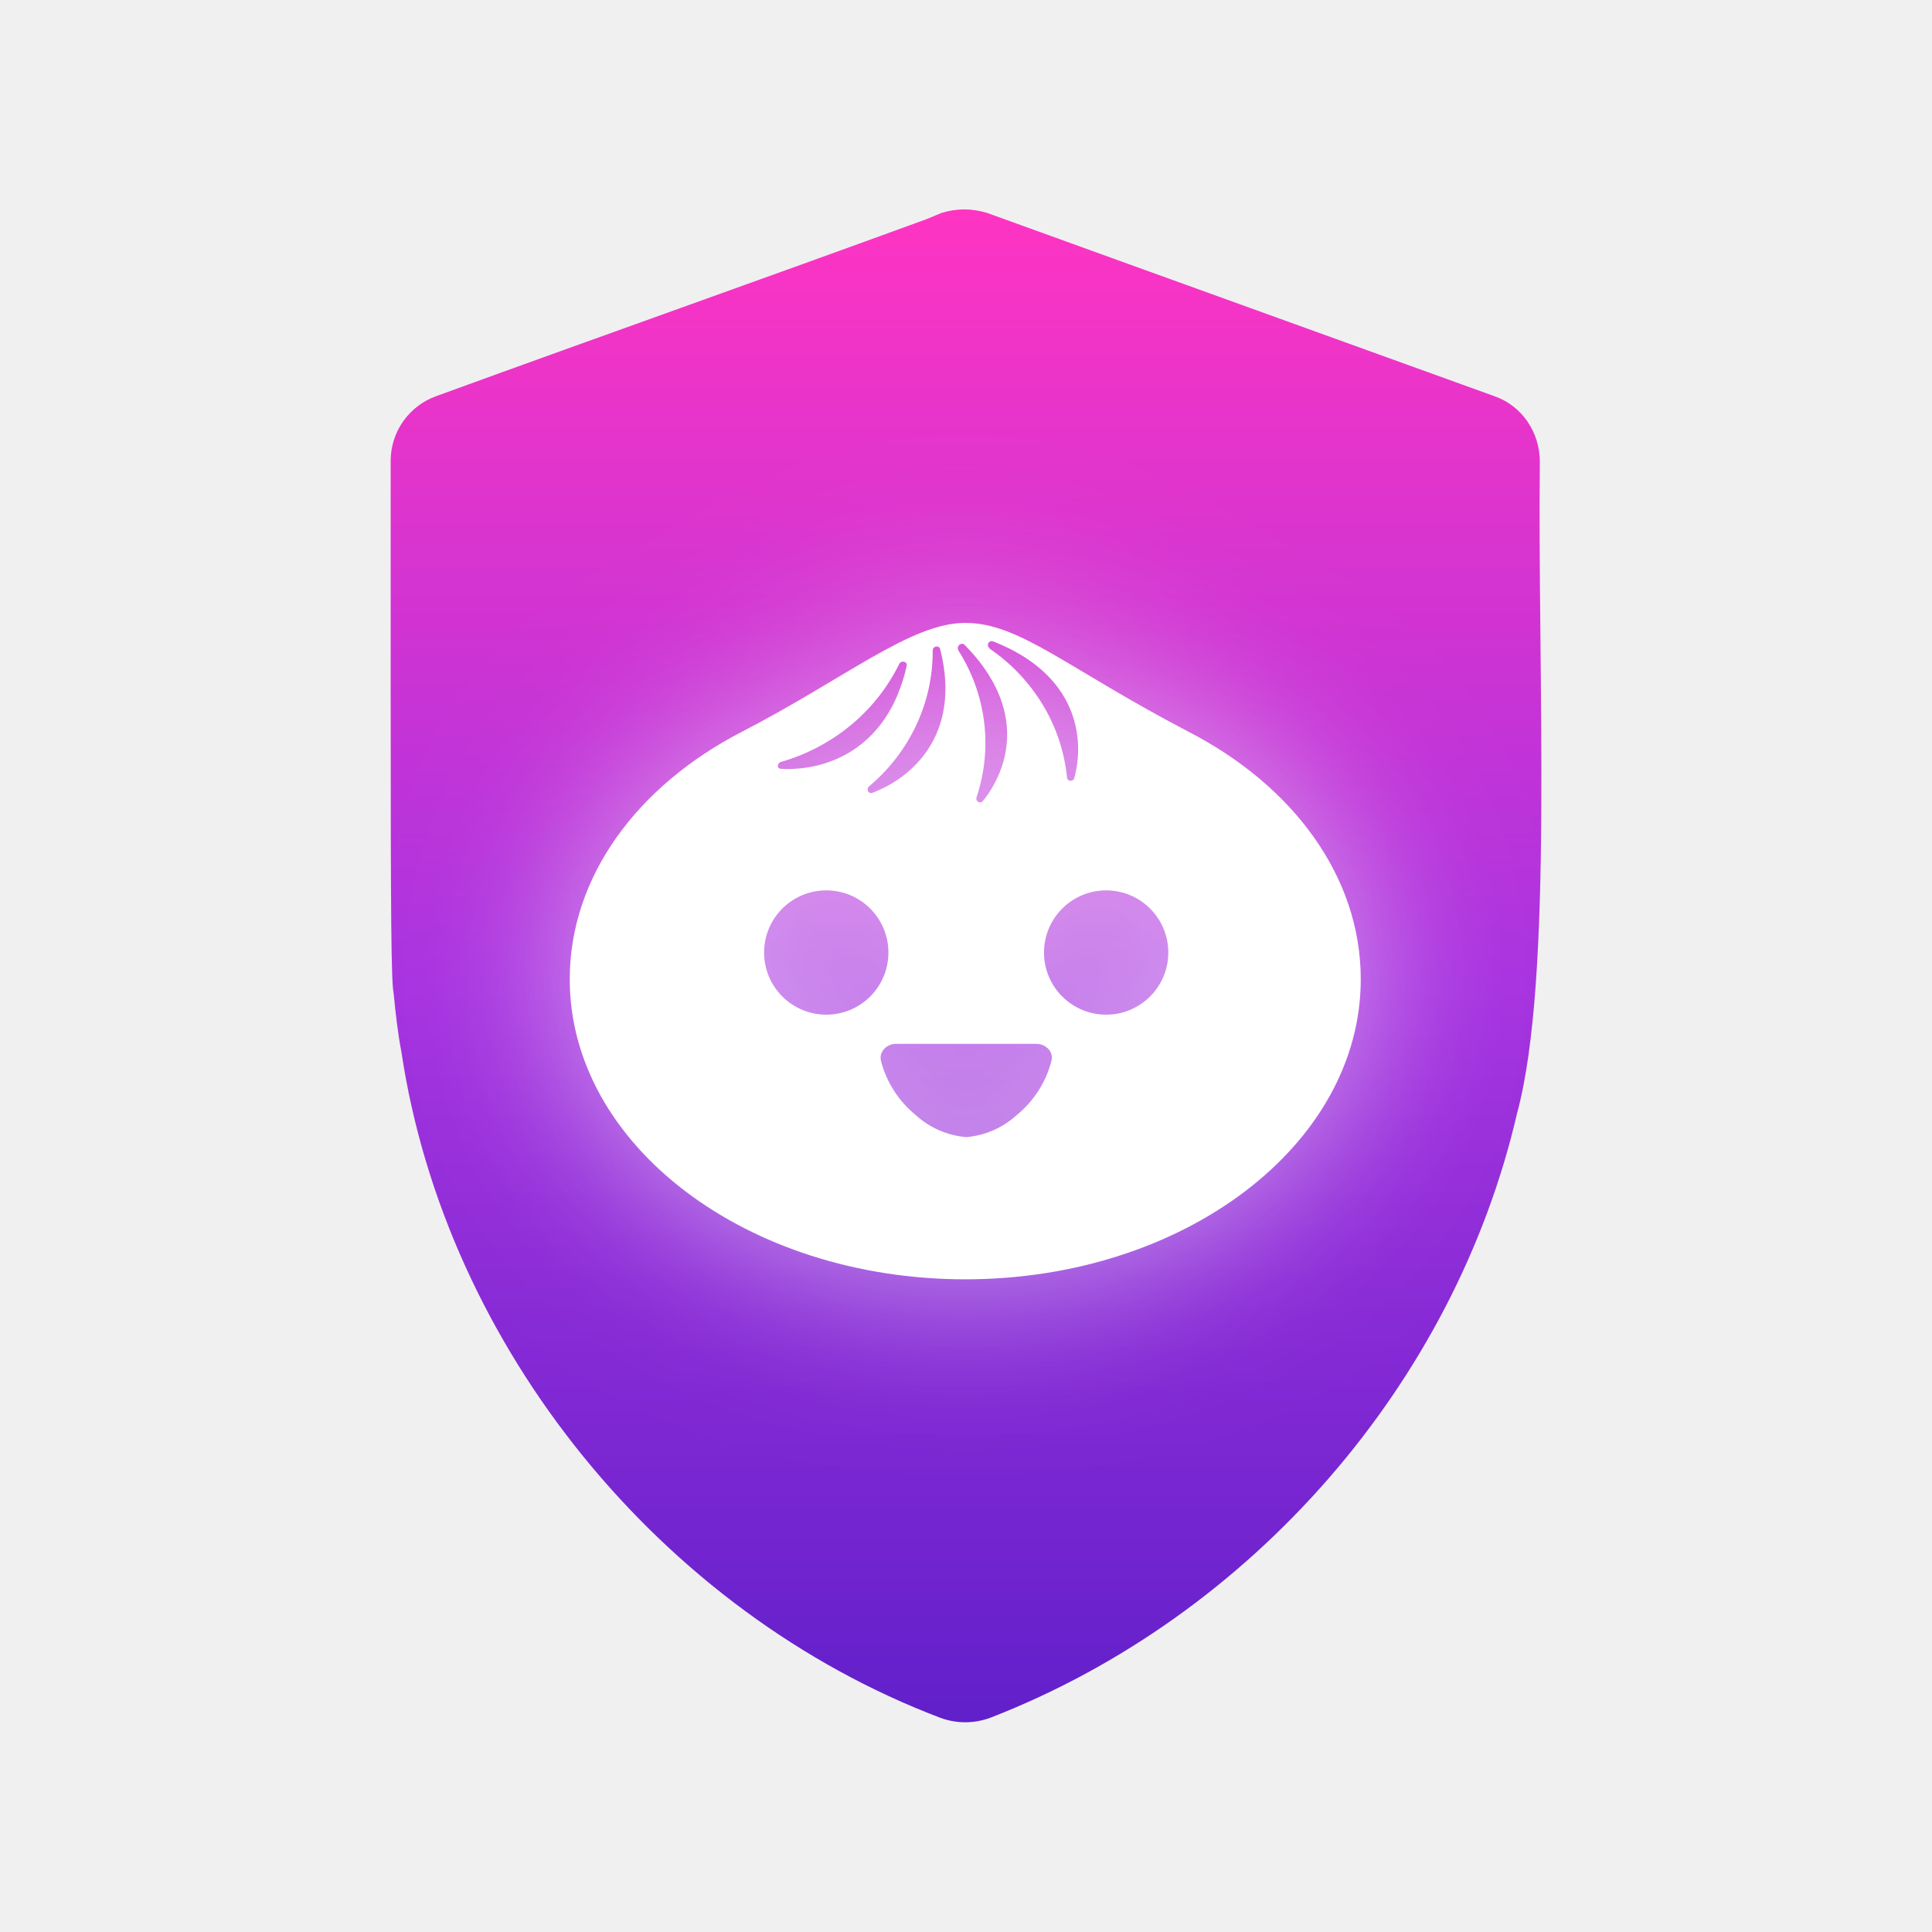
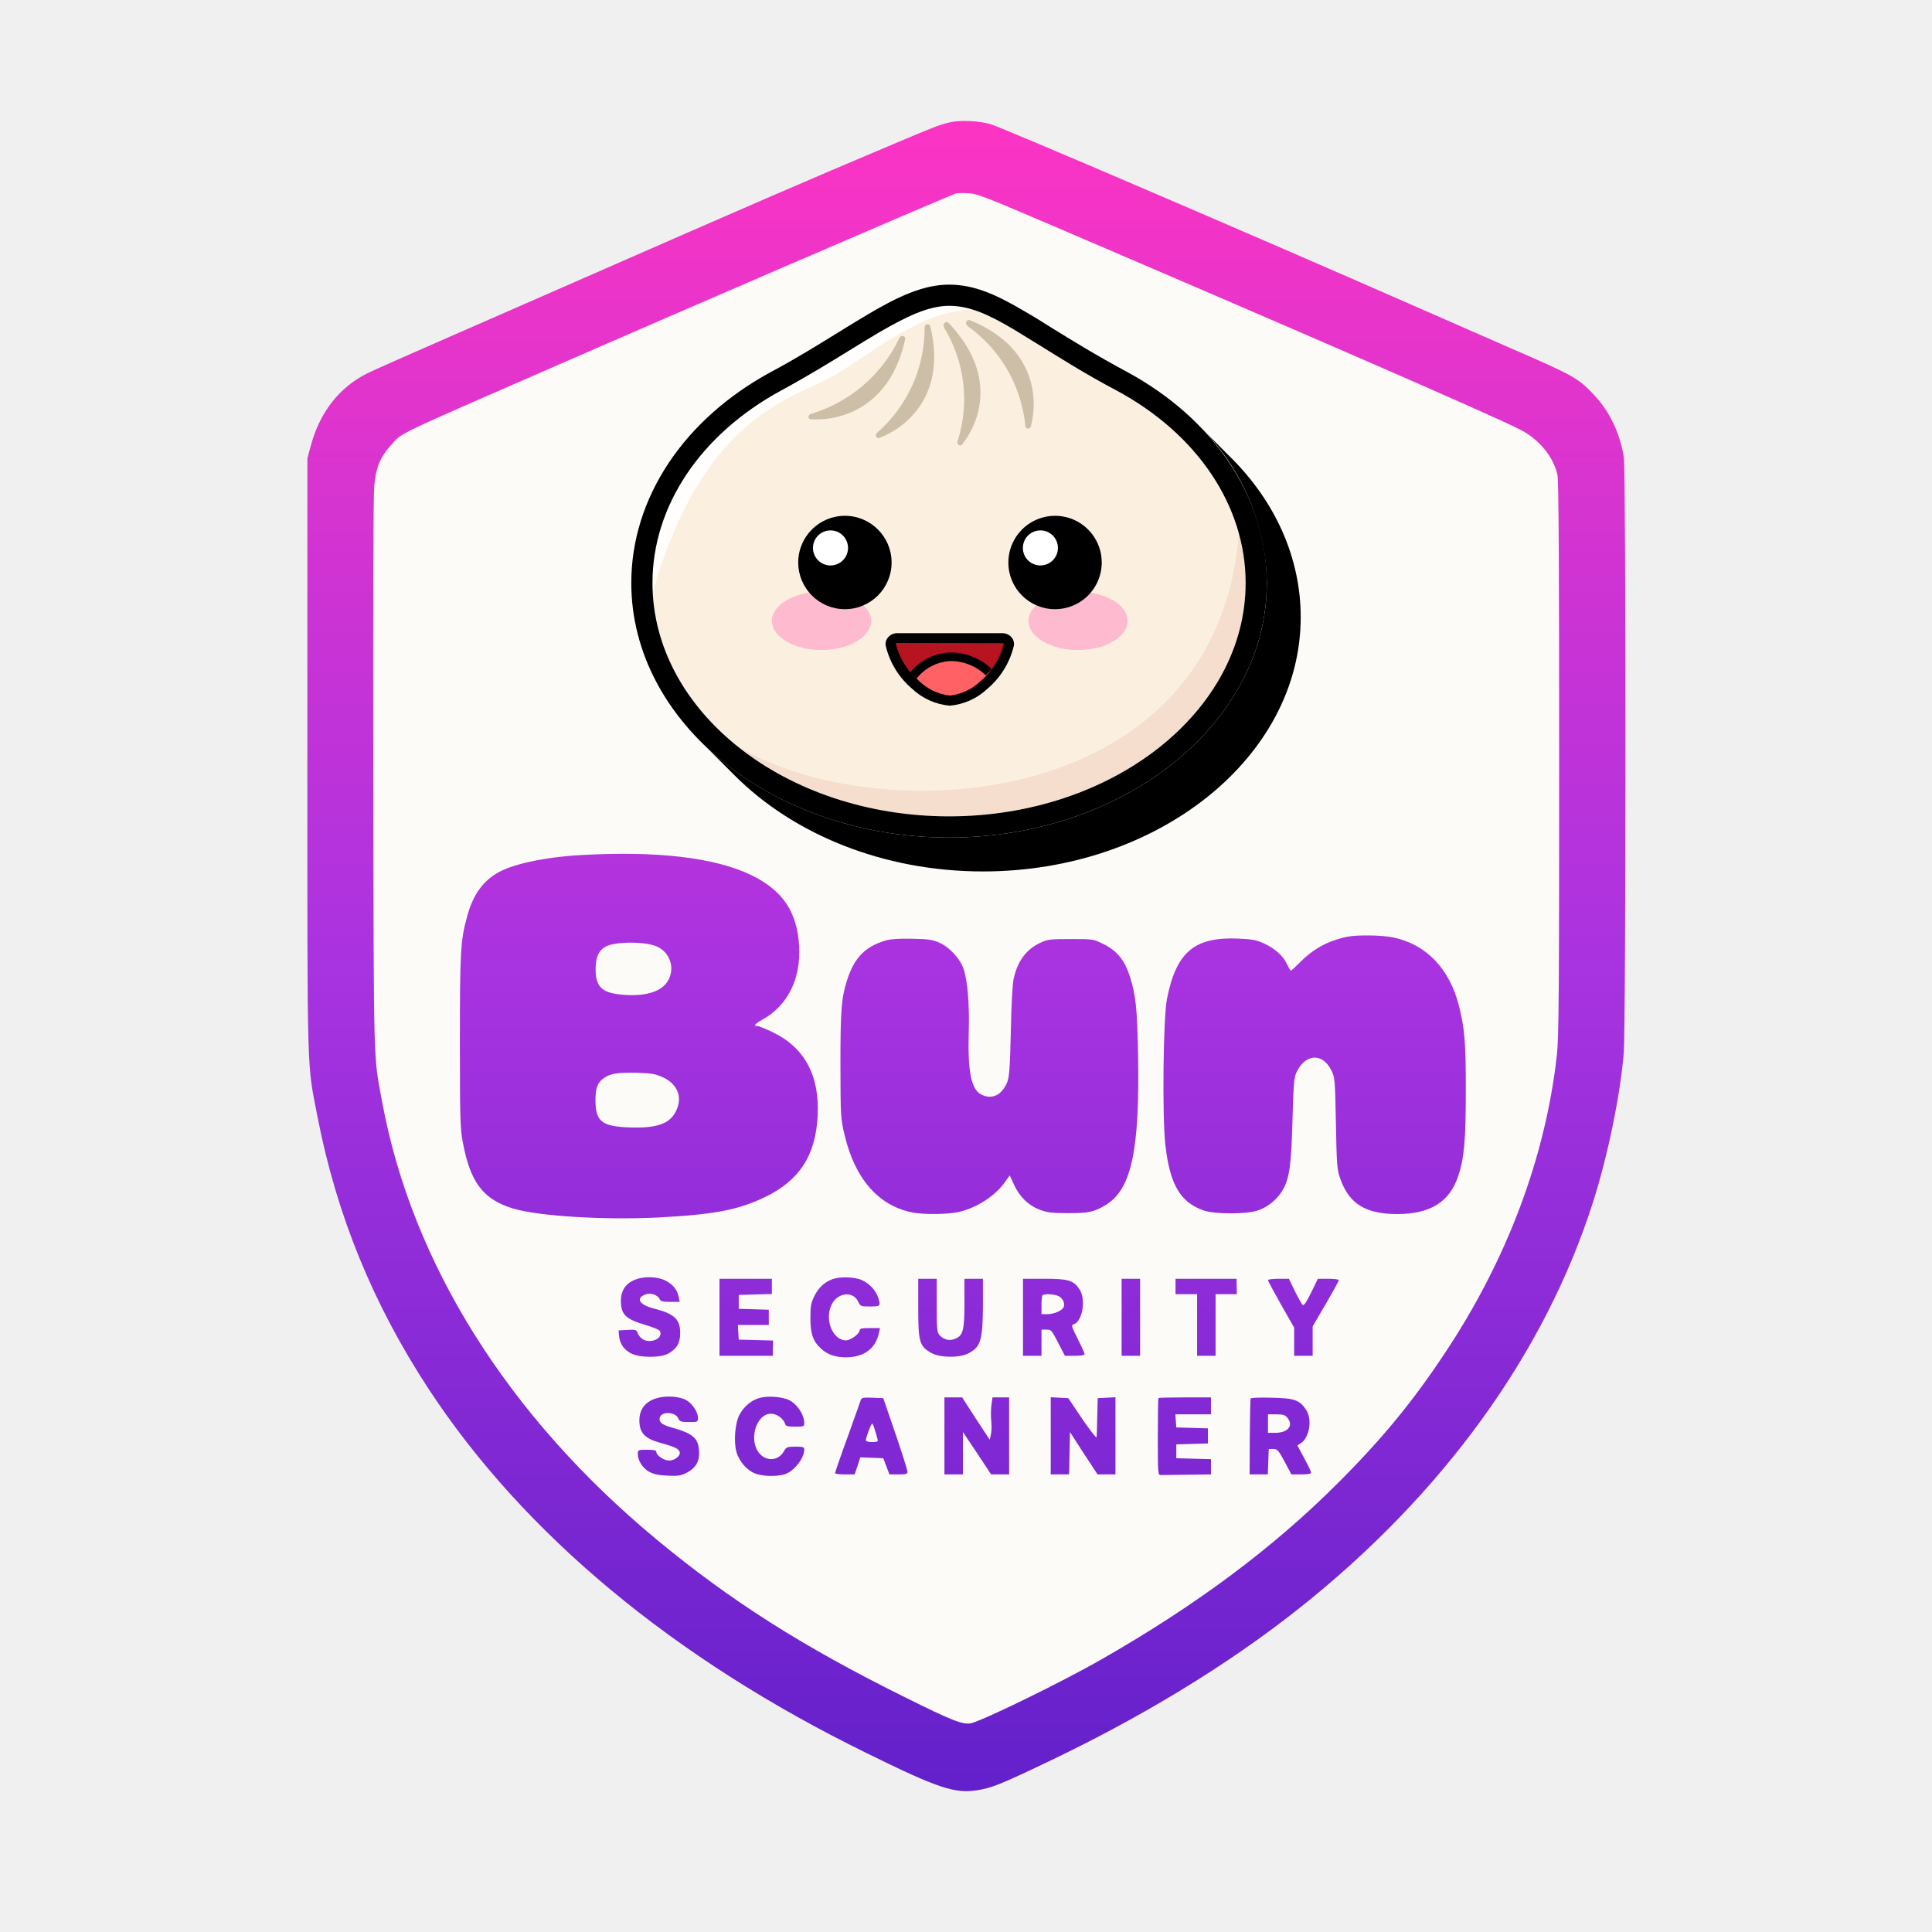
- <svg xmlns="http://www.w3.org/2000/svg" viewBox="-6.527 2.221 32.279 32.279" role="img" aria-label="Socket Bun Security Scanner">
+ <svg xmlns="http://www.w3.org/2000/svg" aria-label="Bun Security Scanner — socket labs" viewBox="0 0 1254 1254">
  <defs>
-     <filter id="bun-glow" x="-60%" y="-60%" width="220%" height="220%">
-       <feGaussianBlur stdDeviation="1.4" />
-     </filter>
-     <linearGradient id="socket-shield-grad" x1="9.6" y1="5.7" x2="9.6" y2="31.5" gradientUnits="userSpaceOnUse">
-       <stop offset="0" stop-color="#FF34C2" />
-       <stop offset=".5" stop-color="#A833E0" />
-       <stop offset="1" stop-color="#5E1FC9" />
+     <linearGradient id="a" x1="0" x2="0" y1="11940" y2="540" gradientUnits="userSpaceOnUse">
+       <stop offset="0" stop-color="#ff34c2" />
+       <stop offset=".5" stop-color="#a833e0" />
+       <stop offset="1" stop-color="#5e1fc9" />
    </linearGradient>
-     <clipPath id="shield-clip">
-       <path d="M18.44 8.84c.46.16.76.6.76 1.1-.04 3.58.23 8.63-.38 10.88-1.04 4.5-4.42 8.4-8.8 10.1a1.2 1.2 0 0 1-.84 0C4.52 29.15.92 24.73.18 19.8c-.06-.31-.1-.67-.13-.98-.04-.2-.05-1.14-.05-5.17V9.91a1.15 1.15 0 0 1 .76-1.07c2.8-1.02 5.38-1.93 8.2-2.96l.24-.1q.38-.12.77 0l2.24.81z" />
-     </clipPath>
-     <path id="bun-body" d="M116.8 65.08c0 23.467-25.072 42.49-56 42.49s-56-19.023-56-42.49c0-14.55 9.6-27.401 24.352-35.023C43.904 22.435 53.088 14.628 60.8 14.628S75.104 21 92.448 30.058C107.2 37.677 116.8 50.53 116.8 65.08Z" />
-     <mask id="bun-face">
-       <rect x="-10" y="0" width="50" height="40" fill="#fff" />
-       <g transform="translate(9.6 18.1) scale(0.118) translate(-60.8 -61)" fill="#000">
-         <circle cx="41.12" cy="61.3" r="8.8" />
-         <circle cx="80.75" cy="61.3" r="8.8" />
-         <path d="M60.944 87.436a12.078 12.078 0 0 1-7.12-3.086c-2.477-2.02-4.22-4.75-4.976-7.791-.054-.27-.045-.55.027-.817a1.83 1.83 0 0 1 .389-.726 2.25 2.25 0 0 1 .81-.595 2.32 2.32 0 0 1 .998-.192h19.744c.343-.007.683.06.996.196a2.3 2.3 0 0 1 .812.591c.182.212.313.46.382.728.07.267.076.545.018.815-.756 3.042-2.5 5.771-4.976 7.791a12.078 12.078 0 0 1-7.104 3.086z" />
-         <path d="M56.192 18.532A24.553 24.553 0 0 1 53.867 29.1a25.407 25.407 0 0 1-6.683 8.671c-.448.386-.096 1.127.48.91 5.392-2.02 12.672-8.068 9.6-20.272-.128-.695-1.072-.51-1.072.123z" />
-         <path d="M59.824 18.532a24.474 24.474 0 0 1 3.646 10.12c.445 3.587.08 7.224-1.07 10.662-.192.54.496 1.003.88.556 3.504-4.32 6.56-12.899-2.592-22.156-.464-.4-1.184.216-.864.756z" />
-         <path d="M64.24 18.27a25.702 25.702 0 0 1 7.521 7.925A24.71 24.71 0 0 1 75.2 36.414c-.016.13.02.26.101.365a.543.543 0 0 0 .718.117.509.509 0 0 0 .221-.313c1.472-5.384.64-14.564-11.472-19.332-.64-.246-1.056.587-.528.957z" />
-         <path d="M34.704 34.315a27.418 27.418 0 0 0 9.91-5.222 26.262 26.262 0 0 0 6.842-8.663c.288-.556 1.2-.34 1.056.277-2.768 12.343-12.032 14.92-17.792 14.58-.608.016-.592-.802-.016-.972z" />
-       </g>
-     </mask>
  </defs>
-   <path fill="url(#socket-shield-grad)" d="M18.44 8.84c.46.16.76.6.76 1.1-.04 3.58.23 8.63-.38 10.88-1.04 4.5-4.42 8.4-8.8 10.1a1.2 1.2 0 0 1-.84 0C4.52 29.15.92 24.73.18 19.8c-.06-.31-.1-.67-.13-.98-.04-.2-.05-1.14-.05-5.17V9.91a1.15 1.15 0 0 1 .76-1.07c2.8-1.02 5.38-1.93 8.2-2.96l.24-.1q.38-.12.77 0l2.24.81z" />
-   <g clip-path="url(#shield-clip)">
-     <g filter="url(#bun-glow)" opacity=".55">
-       <g mask="url(#bun-face)">
-         <use href="#bun-body" fill="#fff" transform="translate(9.6 18.1) scale(0.118) translate(-60.8 -61)" />
-       </g>
-     </g>
+   <path fill="#fcfbf8" d="M616.5 79.4c-6.8 1.6-9.6 2.7-35.9 13.8-59.3 25-94.8 40.4-208.6 90.3-18.4 8.1-54.5 23.9-80.2 35.1s-49.8 21.9-53.6 23.8c-18 9.1-30.5 25-36.4 46.6l-2.3 8.5v193c0 213.9-.4 198.2 6.6 234.5 12.4 63.8 36.1 121.7 72.4 177 61.8 93.9 158.7 174.5 284 235.9 46.3 22.8 57.2 26.4 71.7 24.1 9.1-1.4 15-3.7 43.3-17.2 63-29.8 119.2-64 165.5-100.7 93.5-74.1 159.6-165.5 190.9-263.6 9.5-29.5 17.8-69.7 20-96.8 1.5-17.3 1.5-377.5.1-386.7-2.5-15.8-9.1-29.7-19.2-40.5-10.3-11-13.2-12.7-53.8-30.3-6.3-2.7-35.8-15.7-65.5-28.7C812.8 152.4 650.8 82.9 643 80.6c-7.5-2.2-19.6-2.8-26.5-1.2" />
+   <g transform="matrix(5.5 0 0 5.5 407 182)">
+     <path d="M71.09 20.74c-.16-.17-.33-.34-.5-.5s-.33-.34-.5-.5-.33-.34-.5-.5-.33-.34-.5-.5-.33-.34-.5-.5-.33-.34-.5-.5-.33-.34-.5-.5A26.46 26.46 0 0 1 75.5 35.7c0 16.57-16.82 30.05-37.5 30.05-11.58 0-21.94-4.23-28.83-10.86l.5.5.5.5.5.5.5.5.5.5.5.5.5.5C19.55 65.3 30.14 69.75 42 69.75c20.68 0 37.5-13.48 37.5-30 0-7.06-3.04-13.75-8.41-19.01" />
+     <path fill="#fbf0df" d="M73 35.7c0 15.21-15.67 27.54-35 27.54S3 50.91 3 35.7C3 26.27 9 17.94 18.22 13S33.18 3 38 3s8.94 4.13 19.78 10C67 17.94 73 26.27 73 35.7" />
+     <path fill="#f6dece" d="M73 35.7a21.7 21.7 0 0 0-.8-5.78c-2.73 33.3-43.35 34.9-59.32 24.94A40 40 0 0 0 38 63.24c19.3 0 35-12.35 35-27.54" data-name="Bottom Shadow" />
+     <path fill="#fffefc" d="M24.53 11.17C29 8.49 34.94 3.46 40.78 3.45A9.3 9.3 0 0 0 38 3c-2.42 0-5 1.25-8.25 3.13-1.13.66-2.3 1.39-3.54 2.15-2.33 1.44-5 3.07-8 4.7C8.69 18.13 3 26.62 3 35.7v1.19c6.06-21.41 17.07-23.04 21.53-25.72" data-name="Light Shine" />
+     <path fill="#ccbea7" fill-rule="evenodd" d="M35.12 5.53A16.41 16.41 0 0 1 29.49 18c-.28.25-.06.73.3.59 3.37-1.31 7.92-5.23 6-13.14-.08-.45-.67-.33-.67.08m2.27 0A16.24 16.24 0 0 1 39 19c-.12.35.31.65.55.36 2.19-2.8 4.1-8.36-1.62-14.36-.29-.26-.74.14-.54.49Zm2.76-.17A16.42 16.42 0 0 1 47 17.12a.33.33 0 0 0 .65.11c.92-3.49.4-9.44-7.17-12.53-.4-.16-.66.38-.33.62Zm-18.46 10.4a16.94 16.94 0 0 0 10.47-9c.18-.36.75-.22.66.18-1.73 8-7.52 9.67-11.12 9.45-.38.01-.37-.52-.01-.63" />
+     <path d="M38 65.75C17.32 65.75.5 52.27.5 35.7c0-10 6.18-19.33 16.53-24.92 3-1.6 5.57-3.21 7.86-4.62 1.26-.78 2.45-1.51 3.6-2.19C32 1.89 35 .5 38 .5s5.62 1.2 8.9 3.14c1 .57 2 1.19 3.07 1.87 2.49 1.54 5.3 3.28 9 5.27C69.32 16.37 75.5 25.69 75.5 35.7c0 16.57-16.82 30.05-37.5 30.05M38 3c-2.42 0-5 1.25-8.25 3.13-1.13.66-2.3 1.39-3.54 2.15-2.33 1.44-5 3.07-8 4.7C8.69 18.13 3 26.62 3 35.7c0 15.19 15.7 27.55 35 27.55S73 50.89 73 35.7c0-9.08-5.69-17.57-15.22-22.7-3.78-2-6.73-3.88-9.12-5.36-1.09-.67-2.09-1.29-3-1.84C42.63 4 40.42 3 38 3" />
+     <path fill="#b71422" d="M45.05 43a8.93 8.93 0 0 1-2.92 4.71 6.8 6.8 0 0 1-4 1.88A6.84 6.84 0 0 1 34 47.71 8.93 8.93 0 0 1 31.12 43a.72.72 0 0 1 .8-.81h12.34a.72.72 0 0 1 .79.81" data-name="Background" />
+     <path fill="#ff6164" d="M34 47.79a6.9 6.9 0 0 0 4.12 1.9 6.9 6.9 0 0 0 4.11-1.9 11 11 0 0 0 1-1.07 6.83 6.83 0 0 0-4.9-2.31 6.15 6.15 0 0 0-5 2.78c.23.21.43.41.67.6" data-name="Background" />
+     <path d="M34.16 47a5.36 5.36 0 0 1 4.19-2.08 6 6 0 0 1 4 1.69c.23-.25.45-.51.66-.77a7 7 0 0 0-4.71-1.93 6.36 6.36 0 0 0-4.89 2.36 10 10 0 0 0 .75.73" data-name="Outline" />
+     <path d="M38.09 50.19a7.42 7.42 0 0 1-4.45-2 9.52 9.52 0 0 1-3.11-5.05 1.2 1.2 0 0 1 .26-1 1.41 1.41 0 0 1 1.13-.51h12.34a1.44 1.44 0 0 1 1.13.51 1.19 1.19 0 0 1 .25 1 9.52 9.52 0 0 1-3.11 5.05 7.42 7.42 0 0 1-4.44 2m-6.17-7.4c-.16 0-.2.07-.21.09a8.3 8.3 0 0 0 2.73 4.37A6.23 6.23 0 0 0 38.09 49a6.28 6.28 0 0 0 3.65-1.73 8.3 8.3 0 0 0 2.72-4.37.21.21 0 0 0-.2-.09Z" data-name="Outline" />
+     <ellipse cx="53.22" cy="40.18" fill="#febbd0" data-name="Right Blush" rx="5.85" ry="3.44" />
+     <ellipse cx="22.95" cy="40.18" fill="#febbd0" data-name="Left Bluch" rx="5.85" ry="3.44" />
+     <path fill-rule="evenodd" d="M25.7 38.8a5.51 5.51 0 1 0-5.5-5.51 5.51 5.51 0 0 0 5.5 5.51m24.77 0A5.51 5.51 0 1 0 45 33.29a5.5 5.5 0 0 0 5.47 5.51" />
+     <path fill="#fff" fill-rule="evenodd" d="M24 33.64a2.07 2.07 0 1 0-2.06-2.07A2.07 2.07 0 0 0 24 33.64m24.77 0a2.07 2.07 0 1 0-2.06-2.07 2.07 2.07 0 0 0 2.04 2.07Z" />
  </g>
-   <g mask="url(#bun-face)">
-     <use href="#bun-body" fill="#fff" transform="translate(9.6 18.1) scale(0.118) translate(-60.8 -61)" />
-   </g>
+   <path fill="url(#a)" fill-rule="evenodd" d="M6165 11746c-68-16-96-27-359-138-593-250-948-404-2086-903-184-81-545-239-802-351s-498-219-536-238c-180-91-305-250-364-466l-23-85V7635c0-2139-4-1982 66-2345 124-638 361-1217 724-1770 618-939 1587-1745 2840-2359 463-228 572-264 717-241 91 14 150 37 433 172 630 298 1192 640 1655 1007 935 741 1596 1655 1909 2636 95 295 178 697 200 968 15 173 15 3775 1 3867-25 158-91 297-192 405-103 110-132 127-538 303-63 27-358 157-655 287-1027 451-2647 1146-2725 1169-75 22-196 28-265 12m590-638c1696-726 2909-1254 3109-1355 124-62 219-177 245-296 8-31 11-626 11-1839 0-1532-2-1813-15-1928-74-661-323-1325-725-1930-212-320-411-562-700-850-418-418-917-790-1530-1140-250-144-771-398-847-415-53-11-120 15-428 168-666 330-1131 625-1615 1026-962 798-1586 1791-1779 2836-58 311-55 187-58 2120-2 1060 0 1820 6 1881 11 120 38 186 108 264 76 84-4 46 1093 525 720 315 2389 1035 2570 1108 8 4 44 5 80 3 59-2 105-20 475-178M4113 4230c-54-24-83-70-83-132 0-90 30-120 160-158 41-12 81-28 89-35 19-19 5-52-29-63-48-17-94 2-111 46-8 21-14 23-66 20l-58-3 3-35c4-50 31-90 77-114 56-30 195-30 244-1 56 33 76 68 76 135-1 88-39 123-168 156-98 24-125 69-55 93 33 12 81-6 91-34 5-11 22-15 67-15h62l-7 33c-10 47-36 79-85 105-57 28-147 30-207 2m1292 8c-51-18-92-55-119-110-22-45-26-65-26-142 0-107 18-154 73-203 41-36 91-53 157-53 117 0 193 56 215 158l7 32h-66c-50 0-66-3-66-14 0-23-59-66-89-66-83 0-138 127-97 224 36 87 144 102 178 24 12-26 16-28 75-28 69 0 71 3 52 61-16 45-55 87-104 110-45 21-141 24-190 7m-735-248v-250h346l1 50 1 49-112 3-111 3-3 48-3 47h201v99l-97 3-98 3v90l108 3 107 3v99h-340zm1290 59c0-220 8-247 84-290 55-32 181-34 240-4 82 42 95 85 96 318v167h-120v-155c0-177-9-214-59-234-37-16-73-8-101 21-18 20-20 35-20 195v173h-120zm680-59v-250h120v170h33c30 0 34-5 75-85l44-85h64c37 0 64 4 64 10s-20 51-45 100c-42 84-43 89-25 95 56 18 80 162 37 226-39 59-73 69-229 69h-138zm224 140c31-11 49-44 41-71-8-25-62-49-110-49h-35v58c0 32 3 62 7 65 9 10 68 8 97-3m416-140v-250h120v500h-120zm350 200v-50h140v-400h120v400h138l-1 50-1 50h-396zm600 41c0-5 38-76 85-159l85-149v-183h120v191l85 145c47 81 85 150 85 155s-31 9-68 9h-68l-44-90c-29-60-47-86-55-80-5 5-28 45-50 89l-39 81h-68c-37 0-68-4-68-9m-3963-765c-77-21-117-71-117-146 0-80 35-117 136-145 88-24 114-36 124-55 13-24-27-60-67-60-33 0-83 33-83 56 0 11-15 14-60 14-59 0-60-1-60-28 0-43 33-94 76-116 28-15 62-22 119-24 68-3 87 0 124 20 59 31 84 76 78 146-6 79-42 109-179 147-61 17-82 34-76 62 8 43 100 41 120-2 10-22 17-25 70-25 57 0 58 0 58 29 0 36-36 90-75 113-42 24-129 31-188 14m674 3c-56-11-108-52-140-109-30-53-40-176-21-244 16-57 63-114 114-137 45-21 139-25 196-9 61 17 130 103 130 161 0 17-7 19-57 19-54 0-59-2-75-30-34-60-108-68-156-17-76 83-27 261 73 261 36 0 80-31 91-66 4-15 16-18 65-18 56 0 59 1 59 24 0 60-57 137-114 155-50 16-118 20-165 10m646-16c-3-10-42-119-86-242-45-123-81-228-81-233 0-4 29-8 63-8h64l19 55 18 56 75-3 74-3 20-52 20-53h58c50 0 59 3 59 18 0 9-35 121-78 247l-79 230-70 3c-61 2-71 0-76-15m92-195c7-24 15-51 17-60 5-15-1-18-35-18-24 0-41 5-41 11 0 18 34 109 41 109 3 0 11-19 18-42m451-38v-250h120v275l92-137 91-138h117v500h-108l-7-51c-4-28-4-74-1-102 3-29 2-68-2-87l-8-35-90 137-89 138h-115zm690 0v-250h119l3 137 3 138 89-138 90-137h116v501l-57-3-58-3-3-120c-1-66-3-126-5-134-1-7-43 47-93 120l-90 134-57 3-57 3zm699 246c-2-2-4-116-4-253 0-230 1-248 18-247 9 0 87 1 172 2l155 2v99l-112 3-113 3v90l103 3 102 3v98l-102 3-103 3-3 43-3 42h231v110h-168c-93 0-171-2-173-4m599-3c-3-4-5-117-6-250l-1-243h118l3 83 3 82h30c26 0 33-8 73-82l44-83h64c42 0 64 4 64 12 0 6-20 48-45 94l-44 82 23 15c56 37 75 156 33 217-41 63-76 75-223 78-73 2-134 0-136-5m240-128c39-49 0-95-80-95h-48v120h54c46 0 58-4 74-25" transform="matrix(.1 0 0 -.1 0 1254)" />
+   <path fill="url(#a)" fill-rule="evenodd" d="M3770 6990c-244-14-456-61-552-122-93-59-151-145-187-280-42-153-46-228-46-808 0-494 2-566 19-654 48-260 133-372 326-430 166-50 592-76 947-58 358 19 514 48 688 132 223 107 329 270 342 526 14 262-84 444-291 544-46 22-90 40-99 40-30 0-18 14 35 44 162 91 247 265 235 476-13 222-107 361-311 460-236 114-609 158-1106 130m490-592c76-32 114-113 90-191-27-90-128-134-288-125-152 9-196 47-196 168 0 77 20 122 67 147 62 32 251 33 327 1m42-850c90-42 126-119 93-203-36-95-121-129-304-123-186 6-226 38-226 179 1 82 14 115 60 145 41 27 84 33 205 31 100-3 123-7 172-29m4443 912c-125-26-220-78-306-165-30-30-57-55-60-55s-14 18-24 39c-24 55-80 105-150 137-50 23-77 28-168 32-286 12-403-88-463-394-24-123-31-764-10-945 29-258 97-373 249-426 72-24 269-25 347-1 65 20 130 72 165 133 44 75 56 158 64 450 6 224 10 277 24 310 55 125 169 135 227 20 25-49 25-56 31-345 5-273 7-300 28-360 58-164 164-230 371-230 212 0 338 78 394 244 39 115 50 231 50 546 1 318-7 414-45 564-61 239-212 396-424 441-75 16-234 18-300 5m-2995-24c-136-40-206-113-253-261-36-115-42-194-42-545 1-338 1-347 27-457 67-283 218-457 436-502 78-16 244-14 315 5 114 29 226 103 288 189l33 46 27-59c35-78 92-134 165-163 50-19 78-23 184-23 137-1 175 8 252 56 162 102 216 356 205 966-6 306-14 391-53 513-34 107-83 167-171 211-67 33-68 33-213 33-130 0-150-2-195-23-92-42-149-117-175-232-8-33-16-169-19-345-6-248-10-296-25-333-35-82-100-111-167-76-66 34-89 151-81 414 5 169-8 328-34 402-22 65-91 140-156 169-45 20-72 24-178 26-83 2-140-2-170-11" transform="matrix(.1 0 0 -.1 0 1254)" />
</svg>
